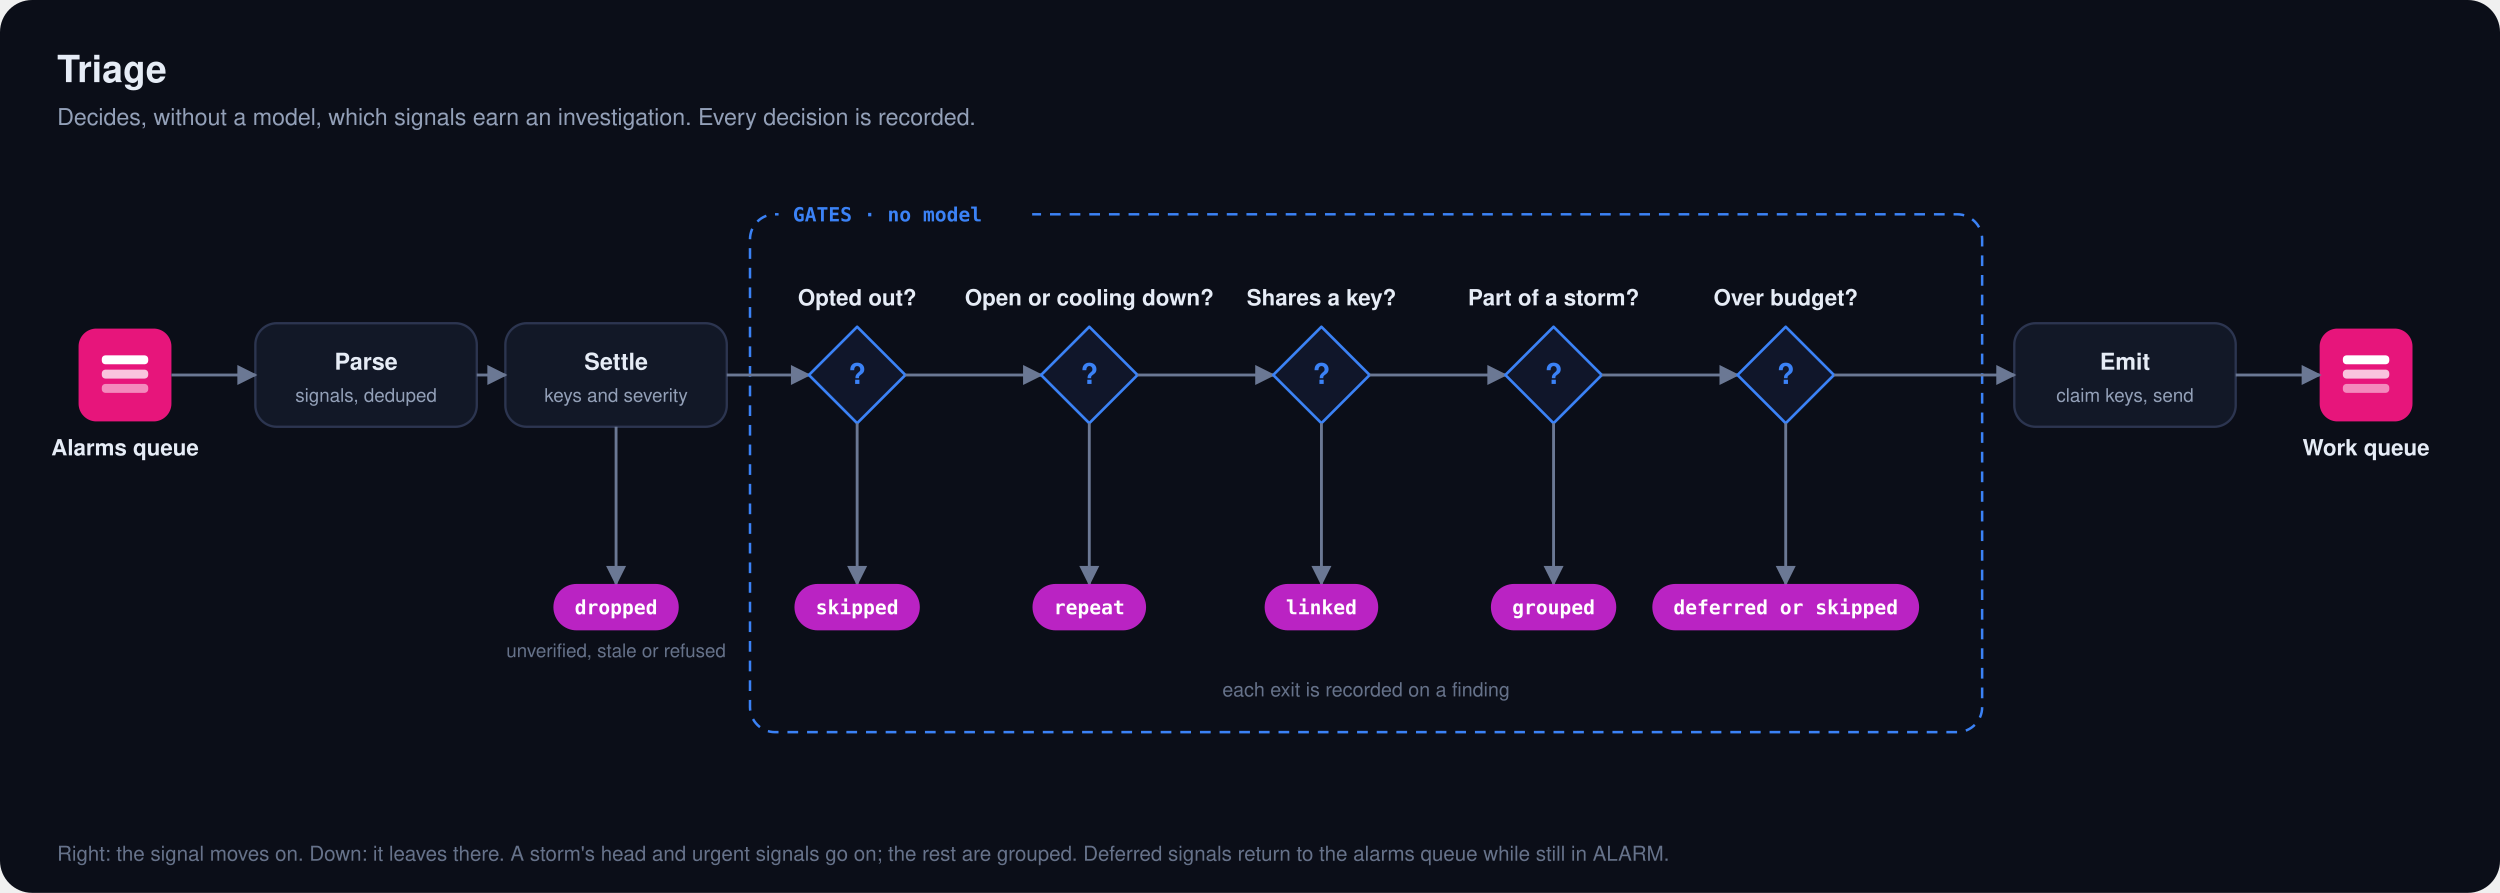
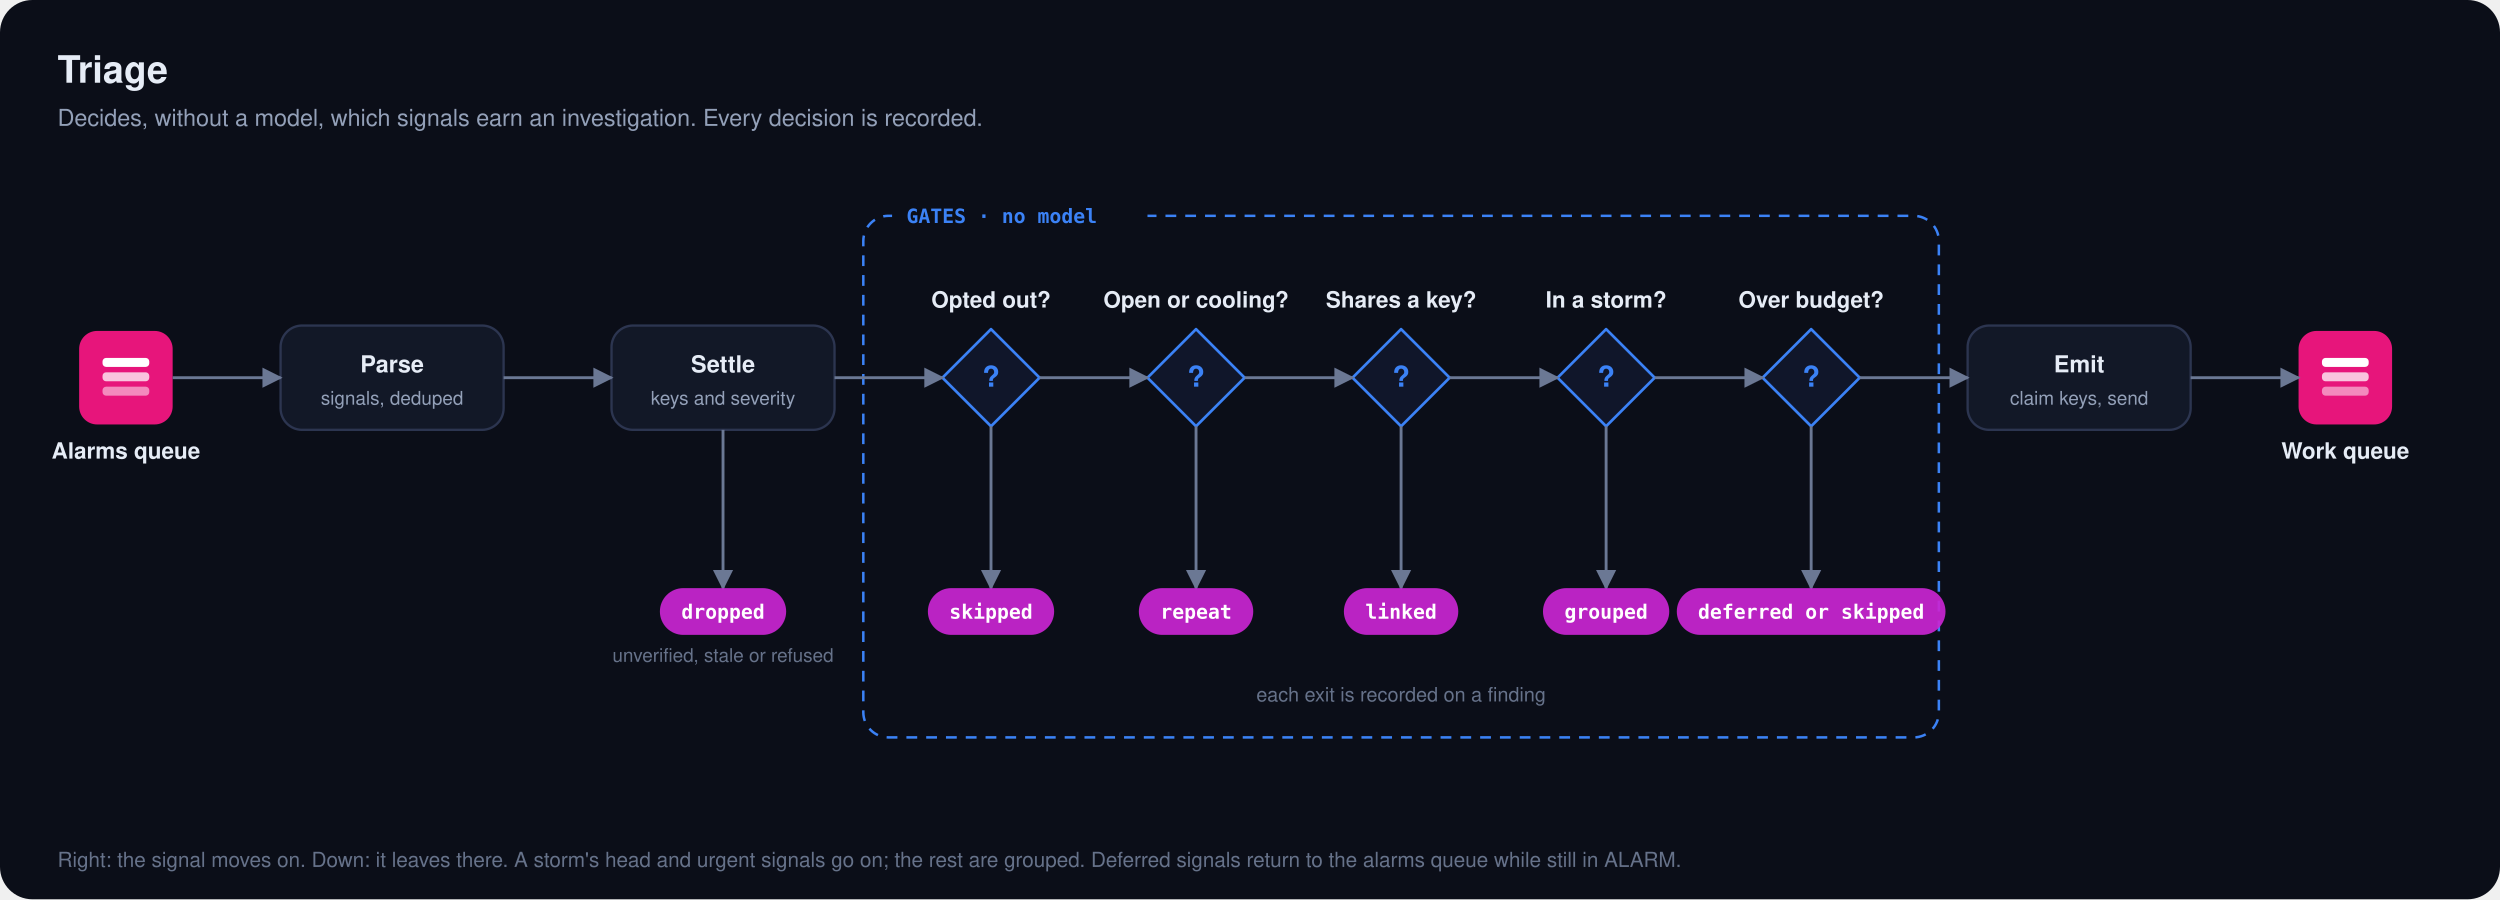
- <svg xmlns="http://www.w3.org/2000/svg" width="1400" height="500" viewBox="0 0 1400 500" role="img" aria-label="Triage">
+ <svg xmlns="http://www.w3.org/2000/svg" width="1390" height="500" viewBox="0 0 1390 500" role="img" aria-label="Triage">
  <defs>
    <marker id="ah" viewBox="0 0 10 10" refX="9" refY="5" markerWidth="7" markerHeight="7" orient="auto-start-reverse">
      <path d="M0,0 L10,5 L0,10 z" fill="#6b7894" />
    </marker>
  </defs>
-   <rect width="1400" height="500" rx="18" fill="#0b0e18" />
+   <rect width="1390" height="500" rx="18" fill="#0b0e18" />
  <text x="32" y="46" font-family="ui-sans-serif, -apple-system, 'Segoe UI', Helvetica, Arial, sans-serif" font-size="21" font-weight="700" fill="#e6ecf6" text-anchor="start">Triage</text>
  <text x="32" y="70" font-family="ui-sans-serif, -apple-system, 'Segoe UI', Helvetica, Arial, sans-serif" font-size="13" font-weight="400" fill="#93a0b8" text-anchor="start">Decides, without a model, which signals earn an investigation. Every decision is recorded.</text>
  <rect x="44.0" y="184.0" width="52" height="52" rx="10" fill="#E7157B" />
  <rect x="57" y="199" width="26" height="5" rx="2" fill="#fff" opacity="1.0" />
  <rect x="57" y="207" width="26" height="5" rx="2" fill="#fff" opacity="0.75" />
  <rect x="57" y="215" width="26" height="5" rx="2" fill="#fff" opacity="0.5" />
  <text x="70" y="255.0" font-family="ui-sans-serif, -apple-system, 'Segoe UI', Helvetica, Arial, sans-serif" font-size="12.5" font-weight="650" fill="#e6ecf6" text-anchor="middle">Alarms queue</text>
-   <rect x="143.0" y="181.0" width="124" height="58" rx="12" fill="#121827" stroke="#2c3550" stroke-width="1.3" />
-   <text x="205" y="207" font-family="ui-sans-serif, -apple-system, 'Segoe UI', Helvetica, Arial, sans-serif" font-size="13" font-weight="650" fill="#e6ecf6" text-anchor="middle">Parse</text>
-   <text x="205" y="225" font-family="ui-sans-serif, -apple-system, 'Segoe UI', Helvetica, Arial, sans-serif" font-size="10.5" font-weight="400" fill="#93a0b8" text-anchor="middle">signals, deduped</text>
-   <rect x="283.0" y="181.0" width="124" height="58" rx="12" fill="#121827" stroke="#2c3550" stroke-width="1.3" />
-   <text x="345" y="207" font-family="ui-sans-serif, -apple-system, 'Segoe UI', Helvetica, Arial, sans-serif" font-size="13" font-weight="650" fill="#e6ecf6" text-anchor="middle">Settle</text>
-   <text x="345" y="225" font-family="ui-sans-serif, -apple-system, 'Segoe UI', Helvetica, Arial, sans-serif" font-size="10.5" font-weight="400" fill="#93a0b8" text-anchor="middle">keys and severity</text>
-   <path d="M96,210 L143.0,210" stroke="#6b7894" stroke-width="1.6" fill="none" marker-end="url(#ah)" />
-   <path d="M267.0,210 L283.0,210" stroke="#6b7894" stroke-width="1.6" fill="none" marker-end="url(#ah)" />
-   <path d="M345,239 L345,327" stroke="#6b7894" stroke-width="1.6" fill="none" marker-end="url(#ah)" />
-   <rect x="309.9" y="327" width="70.2" height="26" rx="13" fill="#C925D1" opacity="0.92" />
-   <text x="345" y="344" font-family="ui-monospace, SFMono-Regular, Menlo, Consolas, monospace" font-size="11" font-weight="600" fill="#ffffff" text-anchor="middle">dropped</text>
-   <text x="345" y="368" font-family="ui-sans-serif, -apple-system, 'Segoe UI', Helvetica, Arial, sans-serif" font-size="10.5" font-weight="400" fill="#66728a" text-anchor="middle">unverified, stale or refused</text>
-   <rect x="420" y="120" width="690" height="290" rx="14" fill="none" stroke="#3b82f6" stroke-width="1.4" stroke-dasharray="6 5" />
-   <rect x="436" y="111" width="142" height="18" rx="4" fill="#0b0e18" />
-   <text x="444" y="124" font-family="ui-monospace, SFMono-Regular, Menlo, Consolas, monospace" font-size="11" font-weight="600" fill="#3b82f6" text-anchor="start">GATES  ·  no model</text>
-   <path d="M407.0,210 L453,210" stroke="#6b7894" stroke-width="1.6" fill="none" marker-end="url(#ah)" />
-   <polygon points="480,183 507,210 480,237 453,210" fill="#10162a" stroke="#3b82f6" stroke-width="1.5" stroke-linejoin="round" />
-   <text x="480" y="215" font-family="ui-sans-serif, -apple-system, 'Segoe UI', Helvetica, Arial, sans-serif" font-size="16" font-weight="700" fill="#3b82f6" text-anchor="middle">?</text>
-   <text x="480" y="171" font-family="ui-sans-serif, -apple-system, 'Segoe UI', Helvetica, Arial, sans-serif" font-size="12.5" font-weight="650" fill="#e6ecf6" text-anchor="middle">Opted out?</text>
-   <path d="M480,237 L480,327" stroke="#6b7894" stroke-width="1.6" fill="none" marker-end="url(#ah)" />
-   <rect x="444.9" y="327" width="70.2" height="26" rx="13" fill="#C925D1" opacity="0.92" />
-   <text x="480" y="344" font-family="ui-monospace, SFMono-Regular, Menlo, Consolas, monospace" font-size="11" font-weight="600" fill="#ffffff" text-anchor="middle">skipped</text>
-   <path d="M507,210 L583,210" stroke="#6b7894" stroke-width="1.6" fill="none" marker-end="url(#ah)" />
-   <polygon points="610,183 637,210 610,237 583,210" fill="#10162a" stroke="#3b82f6" stroke-width="1.5" stroke-linejoin="round" />
-   <text x="610" y="215" font-family="ui-sans-serif, -apple-system, 'Segoe UI', Helvetica, Arial, sans-serif" font-size="16" font-weight="700" fill="#3b82f6" text-anchor="middle">?</text>
-   <text x="610" y="171" font-family="ui-sans-serif, -apple-system, 'Segoe UI', Helvetica, Arial, sans-serif" font-size="12.5" font-weight="650" fill="#e6ecf6" text-anchor="middle">Open or cooling down?</text>
-   <path d="M610,237 L610,327" stroke="#6b7894" stroke-width="1.6" fill="none" marker-end="url(#ah)" />
-   <rect x="578.2" y="327" width="63.6" height="26" rx="13" fill="#C925D1" opacity="0.92" />
-   <text x="610" y="344" font-family="ui-monospace, SFMono-Regular, Menlo, Consolas, monospace" font-size="11" font-weight="600" fill="#ffffff" text-anchor="middle">repeat</text>
-   <path d="M637,210 L713,210" stroke="#6b7894" stroke-width="1.6" fill="none" marker-end="url(#ah)" />
-   <polygon points="740,183 767,210 740,237 713,210" fill="#10162a" stroke="#3b82f6" stroke-width="1.5" stroke-linejoin="round" />
-   <text x="740" y="215" font-family="ui-sans-serif, -apple-system, 'Segoe UI', Helvetica, Arial, sans-serif" font-size="16" font-weight="700" fill="#3b82f6" text-anchor="middle">?</text>
-   <text x="740" y="171" font-family="ui-sans-serif, -apple-system, 'Segoe UI', Helvetica, Arial, sans-serif" font-size="12.5" font-weight="650" fill="#e6ecf6" text-anchor="middle">Shares a key?</text>
-   <path d="M740,237 L740,327" stroke="#6b7894" stroke-width="1.6" fill="none" marker-end="url(#ah)" />
-   <rect x="708.2" y="327" width="63.6" height="26" rx="13" fill="#C925D1" opacity="0.92" />
-   <text x="740" y="344" font-family="ui-monospace, SFMono-Regular, Menlo, Consolas, monospace" font-size="11" font-weight="600" fill="#ffffff" text-anchor="middle">linked</text>
-   <path d="M767,210 L843,210" stroke="#6b7894" stroke-width="1.6" fill="none" marker-end="url(#ah)" />
-   <polygon points="870,183 897,210 870,237 843,210" fill="#10162a" stroke="#3b82f6" stroke-width="1.5" stroke-linejoin="round" />
-   <text x="870" y="215" font-family="ui-sans-serif, -apple-system, 'Segoe UI', Helvetica, Arial, sans-serif" font-size="16" font-weight="700" fill="#3b82f6" text-anchor="middle">?</text>
-   <text x="870" y="171" font-family="ui-sans-serif, -apple-system, 'Segoe UI', Helvetica, Arial, sans-serif" font-size="12.5" font-weight="650" fill="#e6ecf6" text-anchor="middle">Part of a storm?</text>
-   <path d="M870,237 L870,327" stroke="#6b7894" stroke-width="1.6" fill="none" marker-end="url(#ah)" />
-   <rect x="834.9" y="327" width="70.2" height="26" rx="13" fill="#C925D1" opacity="0.92" />
-   <text x="870" y="344" font-family="ui-monospace, SFMono-Regular, Menlo, Consolas, monospace" font-size="11" font-weight="600" fill="#ffffff" text-anchor="middle">grouped</text>
-   <path d="M897,210 L973,210" stroke="#6b7894" stroke-width="1.6" fill="none" marker-end="url(#ah)" />
-   <polygon points="1000,183 1027,210 1000,237 973,210" fill="#10162a" stroke="#3b82f6" stroke-width="1.5" stroke-linejoin="round" />
-   <text x="1000" y="215" font-family="ui-sans-serif, -apple-system, 'Segoe UI', Helvetica, Arial, sans-serif" font-size="16" font-weight="700" fill="#3b82f6" text-anchor="middle">?</text>
-   <text x="1000" y="171" font-family="ui-sans-serif, -apple-system, 'Segoe UI', Helvetica, Arial, sans-serif" font-size="12.5" font-weight="650" fill="#e6ecf6" text-anchor="middle">Over budget?</text>
-   <path d="M1000,237 L1000,327" stroke="#6b7894" stroke-width="1.6" fill="none" marker-end="url(#ah)" />
-   <rect x="925.3" y="327" width="149.4" height="26" rx="13" fill="#C925D1" opacity="0.92" />
-   <text x="1000" y="344" font-family="ui-monospace, SFMono-Regular, Menlo, Consolas, monospace" font-size="11" font-weight="600" fill="#ffffff" text-anchor="middle">deferred or skipped</text>
-   <text x="765" y="390" font-family="ui-sans-serif, -apple-system, 'Segoe UI', Helvetica, Arial, sans-serif" font-size="11" font-weight="400" fill="#66728a" text-anchor="middle">each exit is recorded on a finding</text>
-   <rect x="1128.0" y="181.0" width="124" height="58" rx="12" fill="#121827" stroke="#2c3550" stroke-width="1.3" />
-   <text x="1190" y="207" font-family="ui-sans-serif, -apple-system, 'Segoe UI', Helvetica, Arial, sans-serif" font-size="13" font-weight="650" fill="#e6ecf6" text-anchor="middle">Emit</text>
-   <text x="1190" y="225" font-family="ui-sans-serif, -apple-system, 'Segoe UI', Helvetica, Arial, sans-serif" font-size="10.5" font-weight="400" fill="#93a0b8" text-anchor="middle">claim keys, send</text>
-   <rect x="1299.0" y="184.0" width="52" height="52" rx="10" fill="#E7157B" />
-   <rect x="1312" y="199" width="26" height="5" rx="2" fill="#fff" opacity="1.0" />
-   <rect x="1312" y="207" width="26" height="5" rx="2" fill="#fff" opacity="0.75" />
-   <rect x="1312" y="215" width="26" height="5" rx="2" fill="#fff" opacity="0.5" />
-   <text x="1325" y="255.0" font-family="ui-sans-serif, -apple-system, 'Segoe UI', Helvetica, Arial, sans-serif" font-size="12.5" font-weight="650" fill="#e6ecf6" text-anchor="middle">Work queue</text>
-   <path d="M1027,210 L1128.0,210" stroke="#6b7894" stroke-width="1.6" fill="none" marker-end="url(#ah)" />
-   <path d="M1252.0,210 L1299,210" stroke="#6b7894" stroke-width="1.6" fill="none" marker-end="url(#ah)" />
+   <rect x="156.0" y="181.0" width="124" height="58" rx="12" fill="#121827" stroke="#2c3550" stroke-width="1.3" />
+   <text x="218.0" y="207" font-family="ui-sans-serif, -apple-system, 'Segoe UI', Helvetica, Arial, sans-serif" font-size="13" font-weight="650" fill="#e6ecf6" text-anchor="middle">Parse</text>
+   <text x="218.0" y="225" font-family="ui-sans-serif, -apple-system, 'Segoe UI', Helvetica, Arial, sans-serif" font-size="10.5" font-weight="400" fill="#93a0b8" text-anchor="middle">signals, deduped</text>
+   <rect x="340.0" y="181.0" width="124" height="58" rx="12" fill="#121827" stroke="#2c3550" stroke-width="1.3" />
+   <text x="402.0" y="207" font-family="ui-sans-serif, -apple-system, 'Segoe UI', Helvetica, Arial, sans-serif" font-size="13" font-weight="650" fill="#e6ecf6" text-anchor="middle">Settle</text>
+   <text x="402.0" y="225" font-family="ui-sans-serif, -apple-system, 'Segoe UI', Helvetica, Arial, sans-serif" font-size="10.5" font-weight="400" fill="#93a0b8" text-anchor="middle">keys and severity</text>
+   <path d="M402.0,239 L402.0,327" stroke="#6b7894" stroke-width="1.6" fill="none" marker-end="url(#ah)" />
+   <rect x="366.9" y="327" width="70.2" height="26" rx="13" fill="#C925D1" opacity="0.92" />
+   <text x="402.0" y="344" font-family="ui-monospace, SFMono-Regular, Menlo, Consolas, monospace" font-size="11" font-weight="600" fill="#ffffff" text-anchor="middle">dropped</text>
+   <text x="402.0" y="368" font-family="ui-sans-serif, -apple-system, 'Segoe UI', Helvetica, Arial, sans-serif" font-size="10.5" font-weight="400" fill="#66728a" text-anchor="middle">unverified, stale or refused</text>
+   <rect x="480.0" y="120" width="598.0" height="290" rx="14" fill="none" stroke="#3b82f6" stroke-width="1.4" stroke-dasharray="6 5" />
+   <rect x="496.0" y="111" width="142" height="18" rx="4" fill="#0b0e18" />
+   <text x="504.0" y="124" font-family="ui-monospace, SFMono-Regular, Menlo, Consolas, monospace" font-size="11" font-weight="600" fill="#3b82f6" text-anchor="start">GATES  ·  no model</text>
+   <polygon points="551.0,183 578.0,210 551.0,237 524.0,210" fill="#10162a" stroke="#3b82f6" stroke-width="1.5" stroke-linejoin="round" />
+   <text x="551.0" y="215" font-family="ui-sans-serif, -apple-system, 'Segoe UI', Helvetica, Arial, sans-serif" font-size="16" font-weight="700" fill="#3b82f6" text-anchor="middle">?</text>
+   <text x="551.0" y="171" font-family="ui-sans-serif, -apple-system, 'Segoe UI', Helvetica, Arial, sans-serif" font-size="12.5" font-weight="650" fill="#e6ecf6" text-anchor="middle">Opted out?</text>
+   <path d="M551.0,237 L551.0,327" stroke="#6b7894" stroke-width="1.6" fill="none" marker-end="url(#ah)" />
+   <rect x="515.9" y="327" width="70.2" height="26" rx="13" fill="#C925D1" opacity="0.92" />
+   <text x="551.0" y="344" font-family="ui-monospace, SFMono-Regular, Menlo, Consolas, monospace" font-size="11" font-weight="600" fill="#ffffff" text-anchor="middle">skipped</text>
+   <polygon points="665.0,183 692.0,210 665.0,237 638.0,210" fill="#10162a" stroke="#3b82f6" stroke-width="1.5" stroke-linejoin="round" />
+   <text x="665.0" y="215" font-family="ui-sans-serif, -apple-system, 'Segoe UI', Helvetica, Arial, sans-serif" font-size="16" font-weight="700" fill="#3b82f6" text-anchor="middle">?</text>
+   <text x="665.0" y="171" font-family="ui-sans-serif, -apple-system, 'Segoe UI', Helvetica, Arial, sans-serif" font-size="12.5" font-weight="650" fill="#e6ecf6" text-anchor="middle">Open or cooling?</text>
+   <path d="M665.0,237 L665.0,327" stroke="#6b7894" stroke-width="1.6" fill="none" marker-end="url(#ah)" />
+   <rect x="633.2" y="327" width="63.6" height="26" rx="13" fill="#C925D1" opacity="0.92" />
+   <text x="665.0" y="344" font-family="ui-monospace, SFMono-Regular, Menlo, Consolas, monospace" font-size="11" font-weight="600" fill="#ffffff" text-anchor="middle">repeat</text>
+   <polygon points="779.0,183 806.0,210 779.0,237 752.0,210" fill="#10162a" stroke="#3b82f6" stroke-width="1.5" stroke-linejoin="round" />
+   <text x="779.0" y="215" font-family="ui-sans-serif, -apple-system, 'Segoe UI', Helvetica, Arial, sans-serif" font-size="16" font-weight="700" fill="#3b82f6" text-anchor="middle">?</text>
+   <text x="779.0" y="171" font-family="ui-sans-serif, -apple-system, 'Segoe UI', Helvetica, Arial, sans-serif" font-size="12.5" font-weight="650" fill="#e6ecf6" text-anchor="middle">Shares a key?</text>
+   <path d="M779.0,237 L779.0,327" stroke="#6b7894" stroke-width="1.6" fill="none" marker-end="url(#ah)" />
+   <rect x="747.2" y="327" width="63.6" height="26" rx="13" fill="#C925D1" opacity="0.92" />
+   <text x="779.0" y="344" font-family="ui-monospace, SFMono-Regular, Menlo, Consolas, monospace" font-size="11" font-weight="600" fill="#ffffff" text-anchor="middle">linked</text>
+   <polygon points="893.0,183 920.0,210 893.0,237 866.0,210" fill="#10162a" stroke="#3b82f6" stroke-width="1.5" stroke-linejoin="round" />
+   <text x="893.0" y="215" font-family="ui-sans-serif, -apple-system, 'Segoe UI', Helvetica, Arial, sans-serif" font-size="16" font-weight="700" fill="#3b82f6" text-anchor="middle">?</text>
+   <text x="893.0" y="171" font-family="ui-sans-serif, -apple-system, 'Segoe UI', Helvetica, Arial, sans-serif" font-size="12.5" font-weight="650" fill="#e6ecf6" text-anchor="middle">In a storm?</text>
+   <path d="M893.0,237 L893.0,327" stroke="#6b7894" stroke-width="1.6" fill="none" marker-end="url(#ah)" />
+   <rect x="857.9" y="327" width="70.2" height="26" rx="13" fill="#C925D1" opacity="0.92" />
+   <text x="893.0" y="344" font-family="ui-monospace, SFMono-Regular, Menlo, Consolas, monospace" font-size="11" font-weight="600" fill="#ffffff" text-anchor="middle">grouped</text>
+   <polygon points="1007.0,183 1034.0,210 1007.0,237 980.0,210" fill="#10162a" stroke="#3b82f6" stroke-width="1.5" stroke-linejoin="round" />
+   <text x="1007.0" y="215" font-family="ui-sans-serif, -apple-system, 'Segoe UI', Helvetica, Arial, sans-serif" font-size="16" font-weight="700" fill="#3b82f6" text-anchor="middle">?</text>
+   <text x="1007.0" y="171" font-family="ui-sans-serif, -apple-system, 'Segoe UI', Helvetica, Arial, sans-serif" font-size="12.5" font-weight="650" fill="#e6ecf6" text-anchor="middle">Over budget?</text>
+   <path d="M1007.0,237 L1007.0,327" stroke="#6b7894" stroke-width="1.6" fill="none" marker-end="url(#ah)" />
+   <rect x="932.3" y="327" width="149.4" height="26" rx="13" fill="#C925D1" opacity="0.92" />
+   <text x="1007.0" y="344" font-family="ui-monospace, SFMono-Regular, Menlo, Consolas, monospace" font-size="11" font-weight="600" fill="#ffffff" text-anchor="middle">deferred or skipped</text>
+   <text x="779.0" y="390" font-family="ui-sans-serif, -apple-system, 'Segoe UI', Helvetica, Arial, sans-serif" font-size="11" font-weight="400" fill="#66728a" text-anchor="middle">each exit is recorded on a finding</text>
+   <rect x="1094.0" y="181.0" width="124" height="58" rx="12" fill="#121827" stroke="#2c3550" stroke-width="1.3" />
+   <text x="1156.0" y="207" font-family="ui-sans-serif, -apple-system, 'Segoe UI', Helvetica, Arial, sans-serif" font-size="13" font-weight="650" fill="#e6ecf6" text-anchor="middle">Emit</text>
+   <text x="1156.0" y="225" font-family="ui-sans-serif, -apple-system, 'Segoe UI', Helvetica, Arial, sans-serif" font-size="10.5" font-weight="400" fill="#93a0b8" text-anchor="middle">claim keys, send</text>
+   <rect x="1278.0" y="184.0" width="52" height="52" rx="10" fill="#E7157B" />
+   <rect x="1291.0" y="199" width="26" height="5" rx="2" fill="#fff" opacity="1.0" />
+   <rect x="1291.0" y="207" width="26" height="5" rx="2" fill="#fff" opacity="0.75" />
+   <rect x="1291.0" y="215" width="26" height="5" rx="2" fill="#fff" opacity="0.5" />
+   <text x="1304.0" y="255.0" font-family="ui-sans-serif, -apple-system, 'Segoe UI', Helvetica, Arial, sans-serif" font-size="12.5" font-weight="650" fill="#e6ecf6" text-anchor="middle">Work queue</text>
+   <path d="M96,210 L156.0,210" stroke="#6b7894" stroke-width="1.6" fill="none" marker-end="url(#ah)" />
+   <path d="M280.0,210 L340.0,210" stroke="#6b7894" stroke-width="1.6" fill="none" marker-end="url(#ah)" />
+   <path d="M464.0,210 L524.0,210" stroke="#6b7894" stroke-width="1.6" fill="none" marker-end="url(#ah)" />
+   <path d="M578.0,210 L638.0,210" stroke="#6b7894" stroke-width="1.6" fill="none" marker-end="url(#ah)" />
+   <path d="M692.0,210 L752.0,210" stroke="#6b7894" stroke-width="1.6" fill="none" marker-end="url(#ah)" />
+   <path d="M806.0,210 L866.0,210" stroke="#6b7894" stroke-width="1.6" fill="none" marker-end="url(#ah)" />
+   <path d="M920.0,210 L980.0,210" stroke="#6b7894" stroke-width="1.6" fill="none" marker-end="url(#ah)" />
+   <path d="M1034.0,210 L1094.0,210" stroke="#6b7894" stroke-width="1.6" fill="none" marker-end="url(#ah)" />
+   <path d="M1218.0,210 L1278.0,210" stroke="#6b7894" stroke-width="1.6" fill="none" marker-end="url(#ah)" />
  <text x="32" y="482" font-family="ui-sans-serif, -apple-system, 'Segoe UI', Helvetica, Arial, sans-serif" font-size="11.5" font-weight="400" fill="#66728a" text-anchor="start">Right: the signal moves on. Down: it leaves there. A storm's head and urgent signals go on; the rest are grouped. Deferred signals return to the alarms queue while still in ALARM.</text>
</svg>
